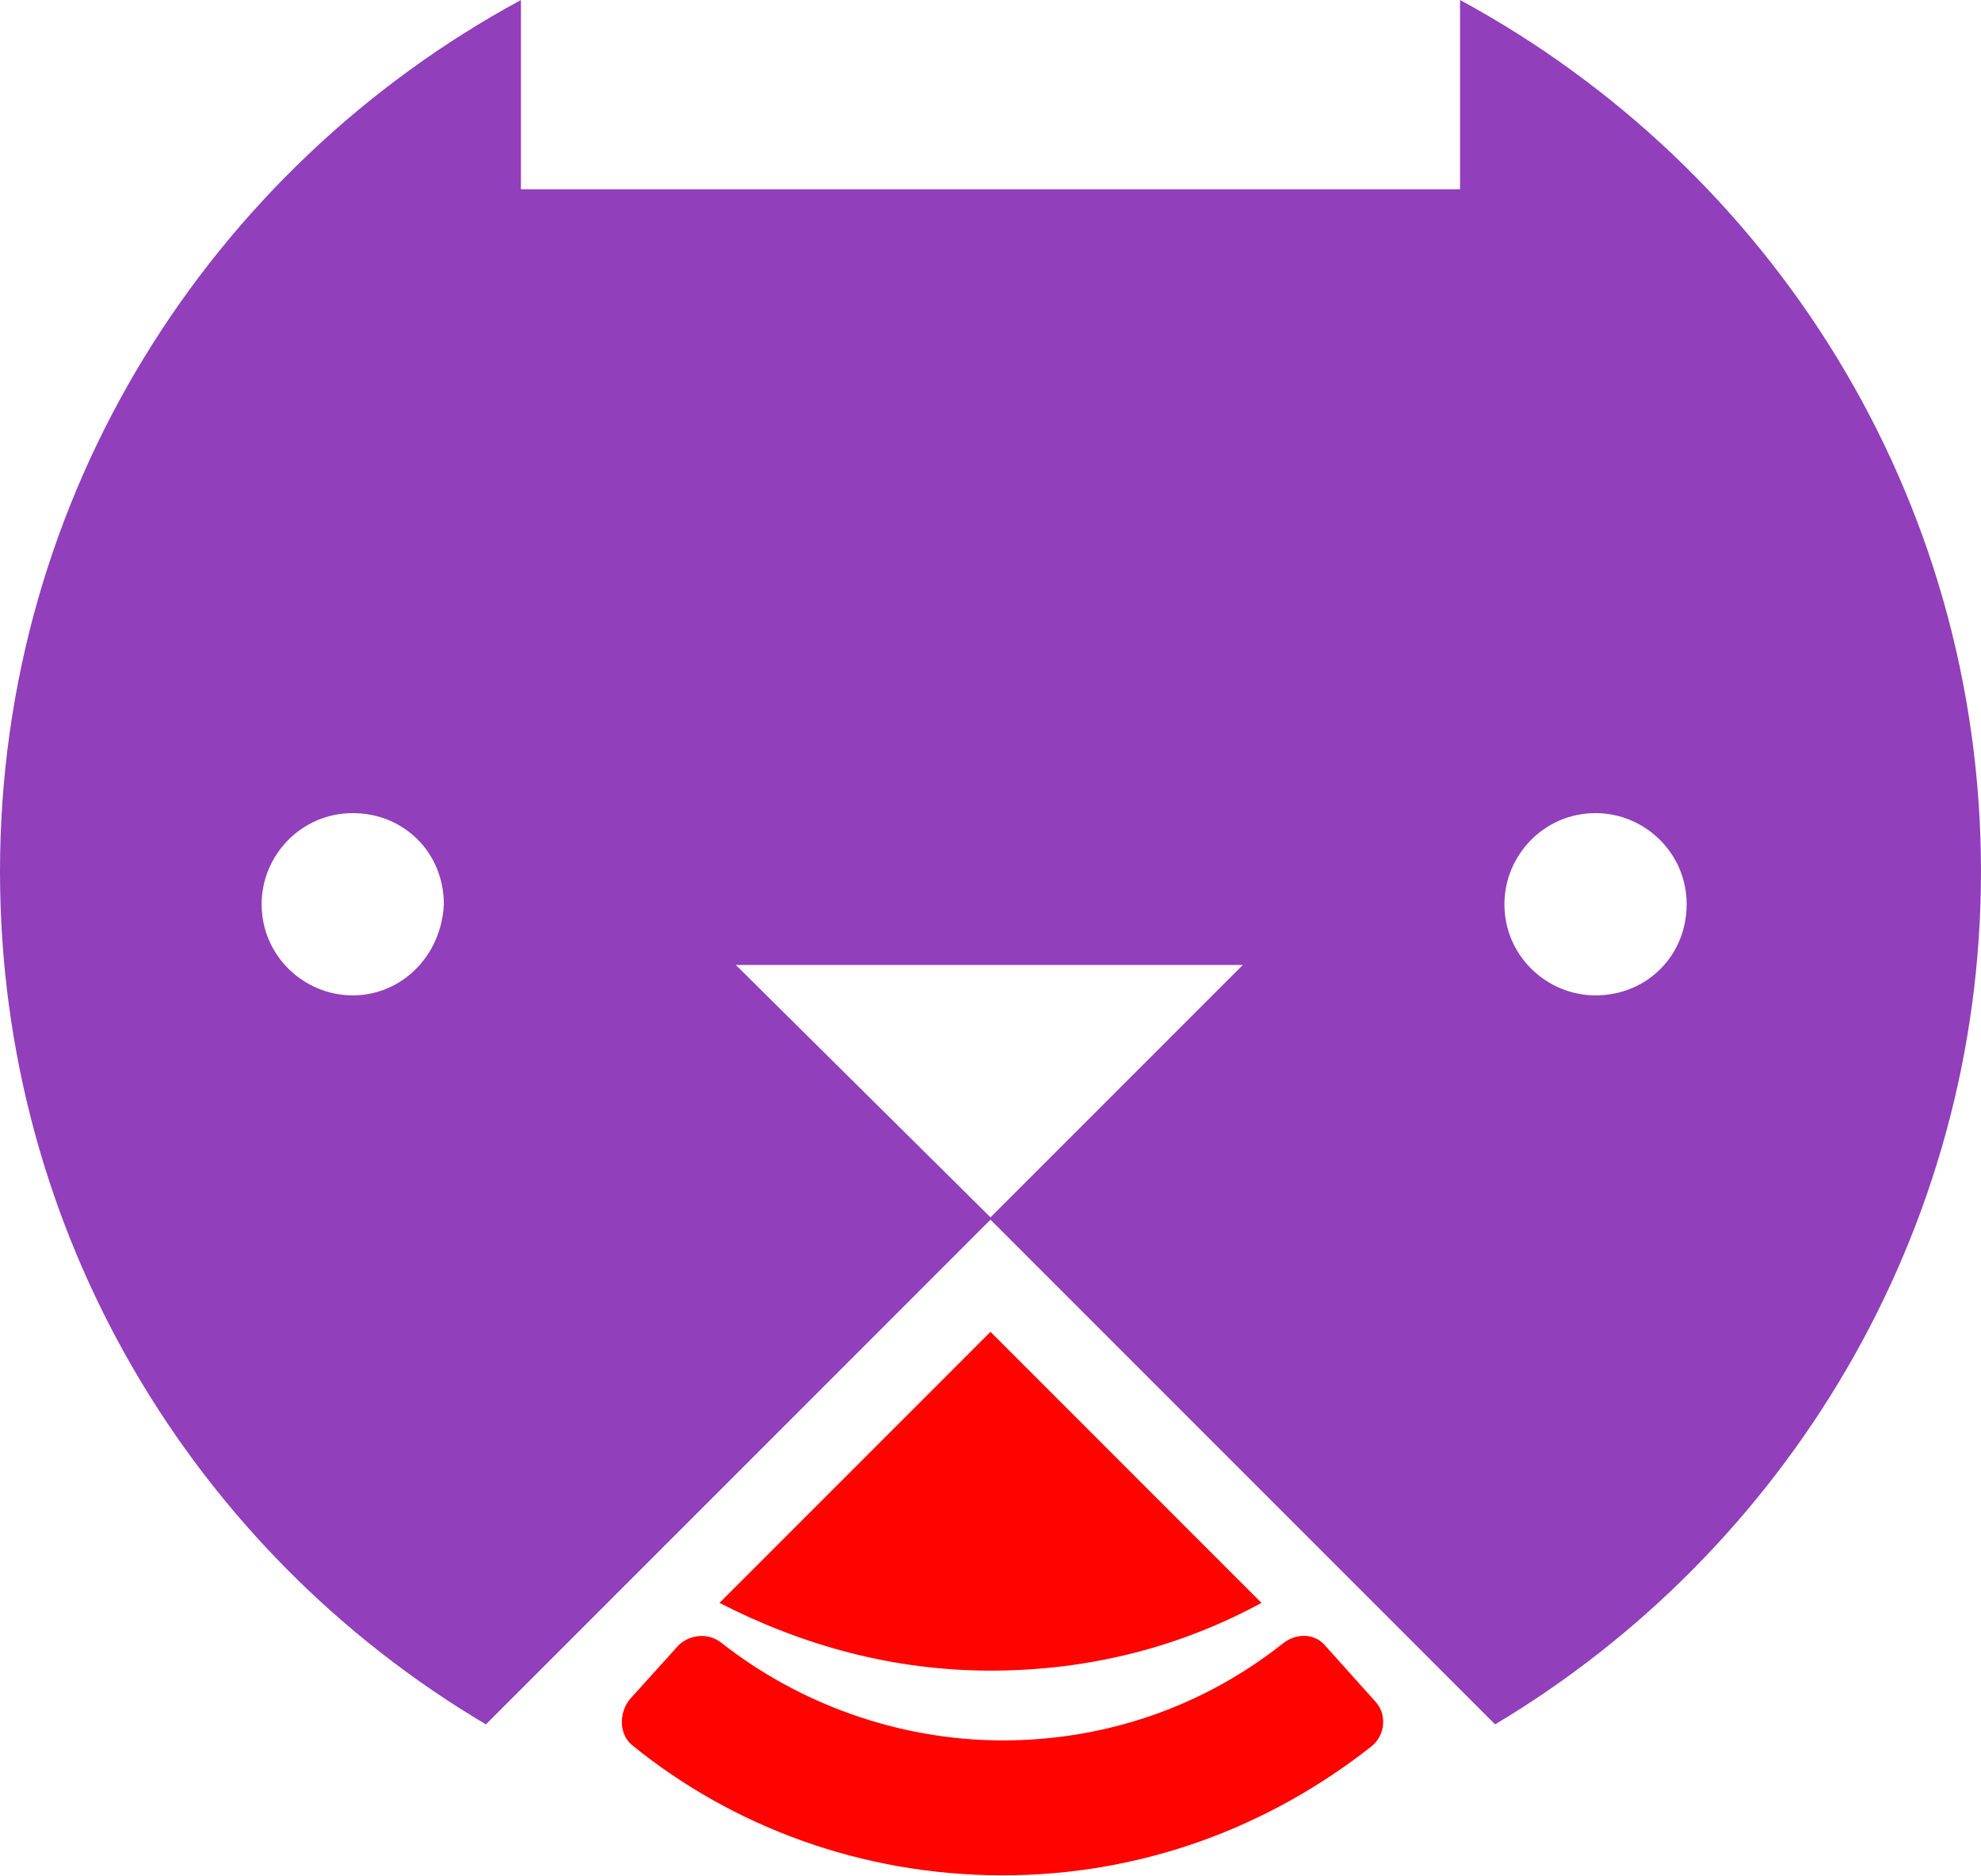
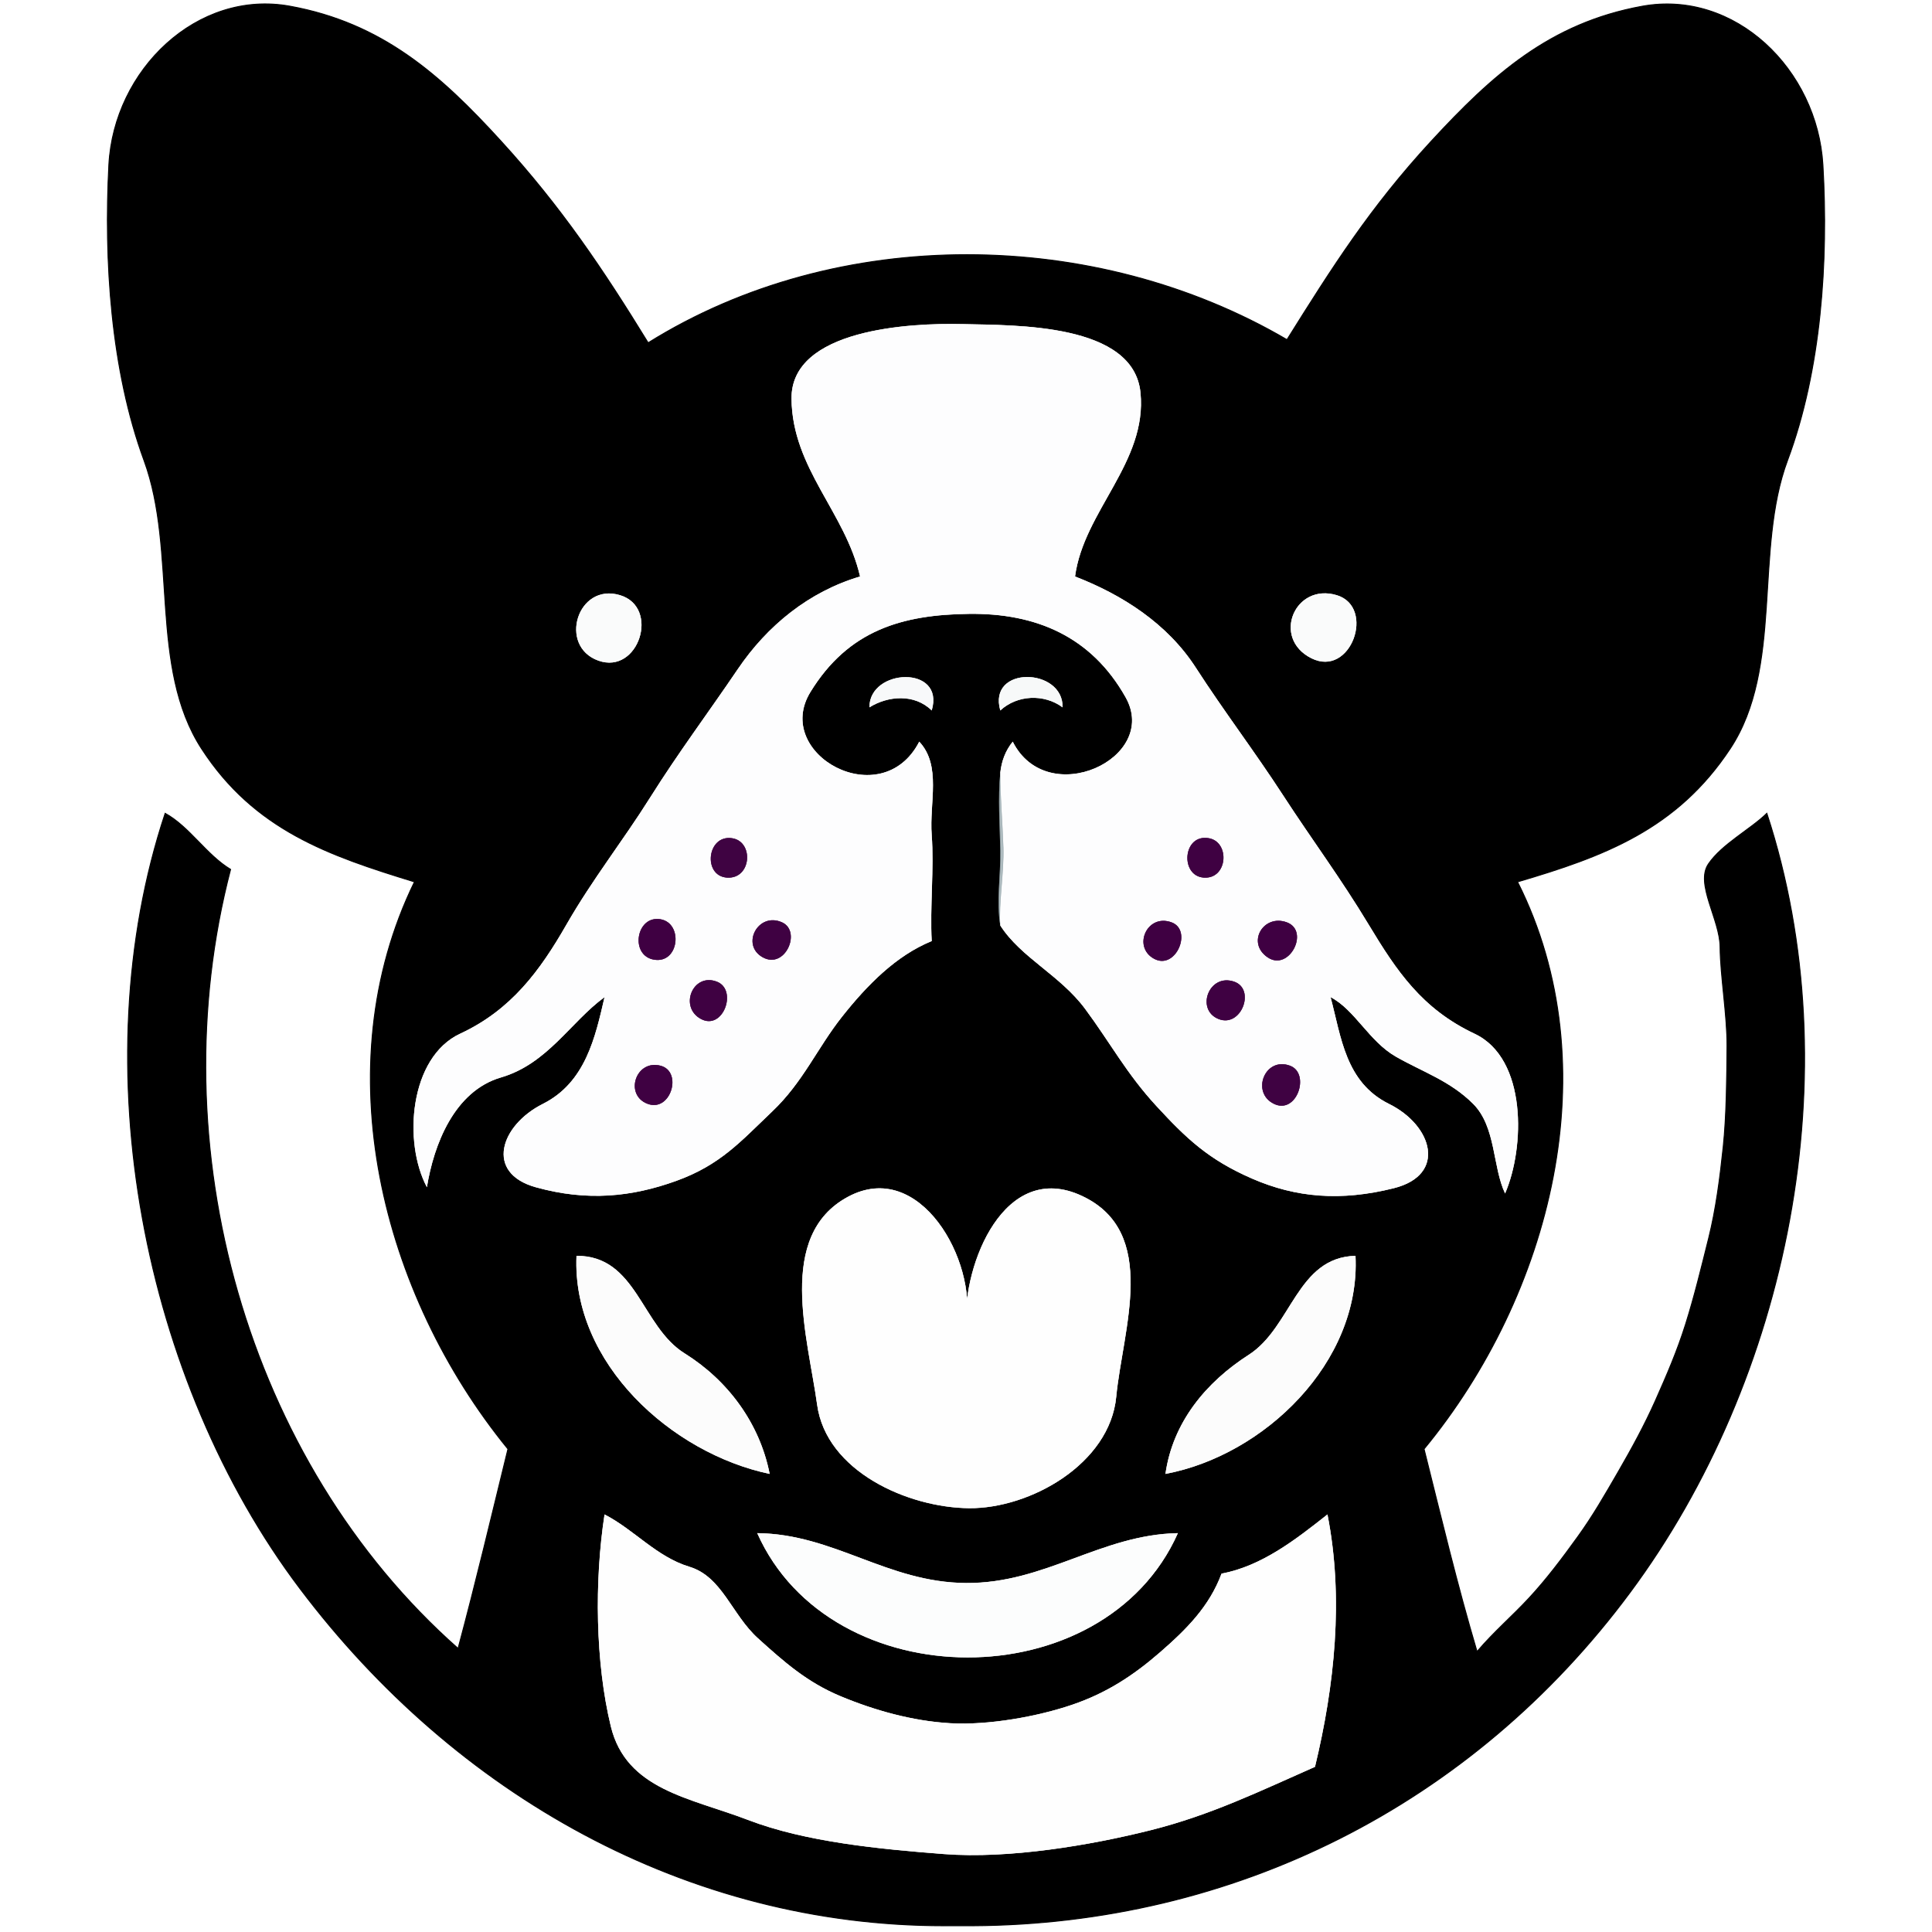
- <svg xmlns="http://www.w3.org/2000/svg" xmlns:ns1="https://sketch.io/dtd/" width="52.917mm" height="50.084mm" viewBox="0 0 52.917 50.084" version="1.1" id="svg248">
-   <defs id="defs245" />
-   <g id="layer1" transform="translate(-47.403,-93.59144)">
-     <g ns1:tool="clipart" transform="matrix(0.6240173,0,0,0.6240173,42.66047,86.04083)" id="g69">
-       <g ns1:uid="1" style="fill:#913fbb;fill-opacity:1" id="g67">
-         <path d="m 70.1,12.1 v 8.1 H 29.9 V 12.1 C 16.6,19.3 7.6,33.3 7.6,49.4 c 0,15.5 8.3,29.1 20.8,36.5 L 50,64.3 71.6,85.9 C 84,78.5 92.4,64.9 92.4,49.4 92.4,33.3 83.4,19.3 70.1,12.1 Z M 22.7,54.7 c -2.1,0 -3.9,-1.7 -3.9,-3.9 0,-2.1 1.7,-3.9 3.9,-3.9 2.2,0 3.9,1.7 3.9,3.9 -0.1,2.2 -1.8,3.9 -3.9,3.9 z M 50,64.2 39.1,53.4 H 60.8 Z M 75.9,54.7 C 73.8,54.7 72,53 72,50.8 c 0,-2.1 1.7,-3.9 3.9,-3.9 2.1,0 3.9,1.7 3.9,3.9 0,2.2 -1.7,3.9 -3.9,3.9 z" ns1:uid="2" id="path63" />
-         <path d="m 38.4,80.7 c 3.5,1.8 7.4,2.9 11.6,2.9 4.2,0 8.1,-1 11.6,-2.9 L 50,69.1 Z" ns1:uid="3" style="fill:#ff0300" id="path65" />
-       </g>
-     </g>
-     <g ns1:tool="clipart" transform="matrix(-9.5343132e-4,0.7207062,-0.7207062,-9.5343132e-4,855.4051,777.619)" id="g61">
-       <path d="m -882.979,1071.457 c -0.4,-0.5 -1.2,-0.6 -1.7,-0.1 l -2,1.8 c -0.5,0.4 -0.5,1.1 -0.1,1.6 2.3,2.9 3.6,6.5 3.6,10.4 0,3.9 -1.4,7.6 -3.6,10.4 -0.4,0.5 -0.3,1.2 0.1,1.6 l 2,1.8 c 0.5,0.4 1.3,0.4 1.7,-0.1 3,-3.7 4.8,-8.5 4.8,-13.7 0,-5.2 -1.8,-9.9 -4.8,-13.7 z" ns1:uid="3" style="fill:#ff0300;fill-opacity:1" id="path51" />
-     </g>
+ <svg xmlns="http://www.w3.org/2000/svg" viewBox="0 0 620 620" width="620" height="620">
+   <g fill="None" fill-opacity="0.0" stroke="#000000" stroke-opacity="0.00" stroke-width="0.3">
+     <path d=" M 0.00 620.00  L 620.00 620.00 L 620.00 0.00 L 0.00 0.00 L 0.00 620.00 M 312.00 618.00  C 309.18 618.27 305.76 618.27 303.00 618.00 C 220.66 618.00 146.33 576.18 96.23 509.77 C 46.13 443.36 25.98 342.33 53.00 261.00 C 60.84 265.31 66.21 274.31 74.00 279.00 C 50.82 367.59 79.04 468.96 147.00 529.00 C 152.70 507.75 157.77 486.38 163.00 465.00 C 122.48 415.30 103.96 342.59 133.00 283.00 C 105.57 274.59 81.64 266.41 64.70 240.30 C 47.75 214.20 56.92 176.92 46.22 147.78 C 35.52 118.64 33.33 83.48 34.93 52.93 C 36.53 22.37 63.33 -3.42 93.02 1.98 C 122.72 7.37 141.40 24.04 160.75 45.25 C 180.11 66.45 193.53 86.44 208.00 110.00 C 268.96 71.96 351.53 72.99 413.00 109.00 C 427.63 85.61 439.77 66.47 459.30 45.30 C 478.84 24.14 497.30 7.40 527.00 2.00 C 556.70 -3.40 583.22 22.21 585.00 53.00 C 586.78 83.79 584.48 118.73 573.67 147.67 C 562.86 176.61 572.37 214.31 555.25 240.25 C 538.12 266.18 514.69 274.86 487.00 283.00 C 516.83 342.24 497.64 415.70 457.00 465.00 C 462.43 486.72 467.62 508.53 474.00 530.00 C 479.54 523.50 485.16 518.78 490.75 512.75 C 496.33 506.72 501.34 500.06 506.25 493.25 C 511.17 486.45 515.02 479.71 519.31 472.31 C 523.59 464.90 527.71 457.41 531.31 449.31 C 534.90 441.20 538.16 433.73 540.93 424.93 C 543.70 416.13 546.01 406.65 548.33 397.33 C 550.65 388.01 551.95 378.01 553.00 368.00 C 554.05 357.99 554.15 345.53 554.22 335.78 C 554.29 326.03 552.04 312.91 552.00 304.00 C 551.96 295.09 543.92 283.63 548.25 277.25 C 552.58 270.87 561.78 266.12 567.00 261.00 C 594.19 344.24 573.90 442.62 523.08 511.08 C 472.27 579.55 395.70 617.57 312.00 618.00 Z" />
+   </g>
+   <g fill="None" fill-opacity="0.0" stroke="#000000" stroke-opacity="1.00" stroke-width="0.3">
+     <path d=" M 303.00 618.00  C 306.00 618.00 309.00 618.00 312.00 618.00 C 395.70 617.57 472.27 579.55 523.08 511.08 C 573.90 442.62 594.19 344.24 567.00 261.00 C 561.78 266.12 552.58 270.87 548.25 277.25 C 543.92 283.63 551.96 295.09 552.00 304.00 C 552.04 312.91 554.29 326.03 554.22 335.78 C 554.15 345.53 554.05 357.99 553.00 368.00 C 551.95 378.01 550.65 388.01 548.33 397.33 C 546.01 406.65 543.70 416.13 540.93 424.93 C 538.16 433.73 534.90 441.20 531.31 449.31 C 527.71 457.41 523.59 464.90 519.31 472.31 C 515.02 479.71 511.17 486.45 506.25 493.25 C 501.34 500.06 496.33 506.72 490.75 512.75 C 485.16 518.78 479.54 523.50 474.00 530.00 C 467.62 508.53 462.43 486.72 457.00 465.00 C 497.64 415.70 516.83 342.24 487.00 283.00 C 514.69 274.86 538.12 266.18 555.25 240.25 C 572.37 214.31 562.86 176.61 573.67 147.67 C 584.48 118.73 586.78 83.79 585.00 53.00 C 583.22 22.21 556.70 -3.40 527.00 2.00 C 497.30 7.40 478.84 24.14 459.30 45.30 C 439.77 66.47 427.63 85.61 413.00 109.00 C 351.53 72.99 268.96 71.96 208.00 110.00 C 193.53 86.44 180.11 66.45 160.75 45.25 C 141.40 24.04 122.72 7.37 93.02 1.98 C 63.33 -3.42 36.53 22.37 34.93 52.93 C 33.33 83.48 35.52 118.64 46.22 147.78 C 56.92 176.92 47.75 214.20 64.70 240.30 C 81.64 266.41 105.57 274.59 133.00 283.00 C 103.96 342.59 122.48 415.30 163.00 465.00 C 157.77 486.38 152.70 507.75 147.00 529.00 C 79.04 468.96 50.82 367.59 74.00 279.00 C 66.21 274.31 60.84 265.31 53.00 261.00 C 25.98 342.33 46.13 443.36 96.23 509.77 C 146.33 576.18 220.66 618.00 303.00 618.00 M 321.00 297.00  C 319.69 289.26 321.14 280.93 321.00 273.00 C 320.86 265.07 320.19 255.93 321.00 248.00 C 321.38 244.33 322.63 240.91 325.00 238.00 C 336.12 260.11 372.25 243.39 361.22 223.78 C 350.19 204.17 332.33 196.74 311.00 197.00 C 289.66 197.26 272.32 202.14 260.08 222.08 C 247.83 242.01 282.94 261.41 295.00 238.00 C 302.22 245.73 298.20 257.46 299.00 268.00 C 299.80 278.54 298.40 291.26 299.00 302.00 C 287.55 306.68 278.29 316.10 270.25 326.25 C 262.21 336.40 257.79 347.21 247.75 356.75 C 237.71 366.29 231.24 373.83 216.98 378.98 C 202.71 384.12 188.48 385.60 171.98 381.02 C 155.47 376.45 160.54 361.10 174.23 354.23 C 187.92 347.36 191.05 332.74 194.00 320.00 C 183.05 328.00 175.74 341.39 160.77 345.77 C 145.80 350.15 139.22 367.28 137.00 381.00 C 129.29 366.58 131.37 339.28 147.70 331.70 C 164.03 324.11 173.26 311.55 181.75 296.75 C 190.24 281.96 199.79 270.02 208.75 255.75 C 217.72 241.48 227.25 228.77 236.75 214.75 C 246.25 200.73 259.62 189.85 276.00 185.00 C 271.23 164.31 254.26 150.39 254.00 128.00 C 253.74 105.61 291.92 103.58 309.00 104.00 C 326.08 104.42 363.78 103.70 366.00 126.00 C 368.22 148.30 347.76 164.08 345.00 185.00 C 360.15 190.86 374.62 200.10 383.75 214.25 C 392.88 228.39 402.53 241.00 411.77 255.23 C 421.01 269.46 430.29 281.86 439.25 296.75 C 448.22 311.63 456.34 323.77 473.25 331.75 C 490.15 339.74 489.35 368.37 483.00 383.00 C 478.94 374.51 480.13 361.64 472.75 354.25 C 465.37 346.86 456.53 344.00 447.92 339.08 C 439.32 334.15 434.78 324.03 427.00 320.00 C 430.41 332.72 431.73 347.32 445.75 354.25 C 459.77 361.18 464.38 377.02 447.31 381.31 C 430.24 385.59 415.82 384.34 401.78 378.22 C 387.74 372.11 380.66 365.30 371.08 354.92 C 361.51 344.54 356.28 334.62 348.23 323.77 C 340.18 312.92 327.63 307.35 321.00 297.00 M 199.00 191.00  C 211.89 194.91 204.97 216.65 192.00 212.00 C 179.03 207.35 185.29 186.84 199.00 191.00 M 429.00 191.00  C 441.54 194.81 433.57 217.69 420.78 211.22 C 407.99 204.75 415.53 186.91 429.00 191.00 M 299.00 228.00  C 293.46 222.57 285.02 223.27 279.00 227.00 C 278.91 214.41 303.38 213.35 299.00 228.00 M 341.00 227.00  C 335.05 222.60 326.44 222.98 321.00 228.00 C 316.86 213.49 341.29 214.19 341.00 227.00 M 310.00 425.00  C 309.03 405.73 322.32 372.12 347.22 383.78 C 372.13 395.43 360.27 426.68 358.22 448.22 C 356.17 469.76 330.61 484.17 311.00 484.00 C 291.39 483.83 265.15 472.21 262.22 450.78 C 259.29 429.34 248.96 396.56 272.08 384.08 C 295.19 371.60 313.65 404.67 310.00 425.00 M 247.00 473.00  C 215.55 466.40 183.48 437.50 185.00 403.00 C 204.35 402.92 205.76 425.62 219.70 434.30 C 233.63 442.99 243.81 456.76 247.00 473.00 M 435.00 403.00  C 436.71 437.22 405.66 467.07 374.00 473.00 C 376.33 456.47 386.97 443.59 400.75 434.75 C 414.53 425.91 416.17 403.48 435.00 403.00 M 392.00 505.00  C 404.97 502.53 415.72 494.11 426.00 486.00 C 431.30 512.82 428.28 540.98 422.00 567.00 C 404.09 574.89 388.63 582.46 369.32 587.32 C 350.01 592.18 323.79 596.60 303.00 595.00 C 282.21 593.40 258.52 591.14 239.98 584.02 C 221.43 576.91 200.97 574.42 196.01 553.99 C 191.05 533.57 190.71 507.39 194.00 486.00 C 203.46 490.84 210.68 499.59 221.22 502.78 C 231.77 505.96 234.82 518.13 243.25 525.75 C 251.68 533.37 258.96 539.82 269.70 544.31 C 280.43 548.79 292.71 552.30 305.00 553.00 C 317.29 553.70 333.04 550.83 344.07 547.07 C 355.10 543.32 363.69 537.69 372.25 530.25 C 380.81 522.81 388.10 515.49 392.00 505.00 M 378.00 492.00  C 354.29 545.33 266.60 545.05 243.00 492.00 C 267.74 492.27 284.62 507.81 310.00 508.00 C 335.38 508.19 353.28 492.45 378.00 492.00 Z" />
+   </g>
+   <g fill="None" fill-opacity="0.0" stroke="#FDFDFE" stroke-opacity="1.00" stroke-width="0.3">
+     <path d=" M 321.00 248.00  C 320.96 255.09 321.75 264.14 322.00 272.00 C 322.25 279.86 320.49 290.05 321.00 297.00 C 327.63 307.35 340.18 312.92 348.23 323.77 C 356.28 334.62 361.51 344.54 371.08 354.92 C 380.66 365.30 387.74 372.11 401.78 378.22 C 415.82 384.34 430.24 385.59 447.31 381.31 C 464.38 377.02 459.77 361.18 445.75 354.25 C 431.73 347.32 430.41 332.72 427.00 320.00 C 434.78 324.03 439.32 334.15 447.92 339.08 C 456.53 344.00 465.37 346.86 472.75 354.25 C 480.13 361.64 478.94 374.51 483.00 383.00 C 489.35 368.37 490.15 339.74 473.25 331.75 C 456.34 323.77 448.22 311.63 439.25 296.75 C 430.29 281.86 421.01 269.46 411.77 255.23 C 402.53 241.00 392.88 228.39 383.75 214.25 C 374.62 200.10 360.15 190.86 345.00 185.00 C 347.76 164.08 368.22 148.30 366.00 126.00 C 363.78 103.70 326.08 104.42 309.00 104.00 C 291.92 103.58 253.74 105.61 254.00 128.00 C 254.26 150.39 271.23 164.31 276.00 185.00 C 259.62 189.85 246.25 200.73 236.75 214.75 C 227.25 228.77 217.72 241.48 208.75 255.75 C 199.79 270.02 190.24 281.96 181.75 296.75 C 173.26 311.55 164.03 324.11 147.70 331.70 C 131.37 339.28 129.29 366.58 137.00 381.00 C 139.22 367.28 145.80 350.15 160.77 345.77 C 175.74 341.39 183.05 328.00 194.00 320.00 C 191.05 332.74 187.92 347.36 174.23 354.23 C 160.54 361.10 155.47 376.45 171.98 381.02 C 188.48 385.60 202.71 384.12 216.98 378.98 C 231.24 373.83 237.71 366.29 247.75 356.75 C 257.79 347.21 262.21 336.40 270.25 326.25 C 278.29 316.10 287.55 306.68 299.00 302.00 C 298.40 291.26 299.80 278.54 299.00 268.00 C 298.20 257.46 302.22 245.73 295.00 238.00 C 282.94 261.41 247.83 242.01 260.08 222.08 C 272.32 202.14 289.66 197.26 311.00 197.00 C 332.33 196.74 350.19 204.17 361.22 223.78 C 372.25 243.39 336.12 260.11 325.00 238.00 C 322.63 240.91 321.38 244.33 321.00 248.00 M 235.00 269.00  C 242.00 270.12 241.17 282.16 233.30 281.64 C 225.44 281.13 226.85 267.69 235.00 269.00 M 388.00 269.00  C 394.79 270.27 394.02 282.18 386.30 281.64 C 378.59 281.11 379.52 267.42 388.00 269.00 M 212.00 295.00  C 219.28 296.29 217.99 309.21 209.99 307.99 C 202.00 306.78 204.08 293.60 212.00 295.00 M 251.00 296.00  C 257.30 298.88 251.97 311.20 244.78 307.22 C 237.59 303.24 243.31 292.49 251.00 296.00 M 376.00 296.00  C 382.79 298.54 377.32 311.49 370.33 307.67 C 363.34 303.85 368.09 293.04 376.00 296.00 M 413.00 296.00  C 420.42 298.78 413.68 311.93 406.78 307.22 C 399.88 302.51 405.48 293.18 413.00 296.00 M 230.00 315.00  C 236.83 317.56 232.11 330.81 224.97 327.02 C 217.83 323.23 222.27 312.10 230.00 315.00 M 396.00 315.00  C 403.07 317.37 398.35 329.98 391.00 327.00 C 383.65 324.02 387.90 312.28 396.00 315.00 M 212.00 342.00  C 219.17 343.89 215.27 357.07 207.78 354.22 C 200.28 351.36 203.99 339.89 212.00 342.00 M 414.00 342.00  C 420.60 344.47 416.18 357.86 408.78 354.22 C 401.38 350.58 405.90 338.97 414.00 342.00 Z" />
+   </g>
+   <g fill="None" fill-opacity="0.0" stroke="#FAFBFB" stroke-opacity="1.00" stroke-width="0.3">
+     <path d=" M 199.00 191.00  C 185.29 186.84 179.03 207.35 192.00 212.00 C 204.97 216.65 211.89 194.91 199.00 191.00 Z" />
+   </g>
+   <g fill="None" fill-opacity="0.0" stroke="#FAFBFB" stroke-opacity="1.00" stroke-width="0.3">
+     <path d=" M 429.00 191.00  C 415.53 186.91 407.99 204.75 420.78 211.22 C 433.57 217.69 441.54 194.81 429.00 191.00 Z" />
+   </g>
+   <g fill="None" fill-opacity="0.0" stroke="#F8F9FA" stroke-opacity="0.99" stroke-width="0.3">
+     <path d=" M 299.00 228.00  C 303.38 213.35 278.91 214.41 279.00 227.00 C 285.02 223.27 293.46 222.57 299.00 228.00 Z" />
+   </g>
+   <g fill="None" fill-opacity="0.0" stroke="#F7F9F9" stroke-opacity="1.00" stroke-width="0.3">
+     <path d=" M 341.00 227.00  C 341.29 214.19 316.86 213.49 321.00 228.00 C 326.44 222.98 335.05 222.60 341.00 227.00 Z" />
+   </g>
+   <g fill="None" fill-opacity="0.0" stroke="#94A6AA" stroke-opacity="0.75" stroke-width="0.3">
+     <path d=" M 321.00 297.00  C 320.49 290.05 322.25 279.86 322.00 272.00 C 321.75 264.14 320.96 255.09 321.00 248.00 C 320.19 255.93 320.86 265.07 321.00 273.00 C 321.14 280.93 319.69 289.26 321.00 297.00 Z" />
+   </g>
+   <g fill="None" fill-opacity="0.0" stroke="#3F0342" stroke-opacity="1.00" stroke-width="0.3">
+     <path d=" M 235.00 269.00  C 226.85 267.69 225.44 281.13 233.30 281.64 C 241.17 282.16 242.00 270.12 235.00 269.00 Z" />
+   </g>
+   <g fill="None" fill-opacity="0.0" stroke="#3F0142" stroke-opacity="1.00" stroke-width="0.3">
+     <path d=" M 388.00 269.00  C 379.52 267.42 378.59 281.11 386.30 281.64 C 394.02 282.18 394.79 270.27 388.00 269.00 Z" />
+   </g>
+   <g fill="None" fill-opacity="0.0" stroke="#3F0042" stroke-opacity="1.00" stroke-width="0.3">
+     <path d=" M 212.00 295.00  C 204.08 293.60 202.00 306.78 209.99 307.99 C 217.99 309.21 219.28 296.29 212.00 295.00 Z" />
+   </g>
+   <g fill="None" fill-opacity="0.0" stroke="#3F0142" stroke-opacity="1.00" stroke-width="0.3">
+     <path d=" M 251.00 296.00  C 243.31 292.49 237.59 303.24 244.78 307.22 C 251.97 311.20 257.30 298.88 251.00 296.00 Z" />
+   </g>
+   <g fill="None" fill-opacity="0.0" stroke="#3F0042" stroke-opacity="1.00" stroke-width="0.3">
+     <path d=" M 376.00 296.00  C 368.09 293.04 363.34 303.85 370.33 307.67 C 377.32 311.49 382.79 298.54 376.00 296.00 Z" />
+   </g>
+   <g fill="None" fill-opacity="0.0" stroke="#3F0042" stroke-opacity="1.00" stroke-width="0.3">
+     <path d=" M 413.00 296.00  C 405.48 293.18 399.88 302.51 406.78 307.22 C 413.68 311.93 420.42 298.78 413.00 296.00 Z" />
+   </g>
+   <g fill="None" fill-opacity="0.0" stroke="#3F0142" stroke-opacity="1.00" stroke-width="0.3">
+     <path d=" M 230.00 315.00  C 222.27 312.10 217.83 323.23 224.97 327.02 C 232.11 330.81 236.83 317.56 230.00 315.00 Z" />
+   </g>
+   <g fill="None" fill-opacity="0.0" stroke="#3F0142" stroke-opacity="1.00" stroke-width="0.3">
+     <path d=" M 396.00 315.00  C 387.90 312.28 383.65 324.02 391.00 327.00 C 398.35 329.98 403.07 317.37 396.00 315.00 Z" />
+   </g>
+   <g fill="None" fill-opacity="0.0" stroke="#3F0142" stroke-opacity="1.00" stroke-width="0.3">
+     <path d=" M 212.00 342.00  C 203.99 339.89 200.28 351.36 207.78 354.22 C 215.27 357.07 219.17 343.89 212.00 342.00 Z" />
+   </g>
+   <g fill="None" fill-opacity="0.0" stroke="#3F0242" stroke-opacity="1.00" stroke-width="0.3">
+     <path d=" M 414.00 342.00  C 405.90 338.97 401.38 350.58 408.78 354.22 C 416.18 357.86 420.60 344.47 414.00 342.00 Z" />
+   </g>
+   <g fill="None" fill-opacity="0.0" stroke="#FEFEFE" stroke-opacity="1.00" stroke-width="0.3">
+     <path d=" M 310.00 425.00  C 313.65 404.67 295.19 371.60 272.08 384.08 C 248.96 396.56 259.29 429.34 262.22 450.78 C 265.15 472.21 291.39 483.83 311.00 484.00 C 330.61 484.17 356.17 469.76 358.22 448.22 C 360.27 426.68 372.13 395.43 347.22 383.78 C 322.32 372.12 309.03 405.73 310.00 425.00 Z" />
+   </g>
+   <g fill="None" fill-opacity="0.0" stroke="#FCFCFC" stroke-opacity="1.00" stroke-width="0.3">
+     <path d=" M 247.00 473.00  C 243.81 456.76 233.63 442.99 219.70 434.30 C 205.76 425.62 204.35 402.92 185.00 403.00 C 183.48 437.50 215.55 466.40 247.00 473.00 Z" />
+   </g>
+   <g fill="None" fill-opacity="0.0" stroke="#FCFCFC" stroke-opacity="1.00" stroke-width="0.3">
+     <path d=" M 435.00 403.00  C 416.17 403.48 414.53 425.91 400.75 434.75 C 386.97 443.59 376.33 456.47 374.00 473.00 C 405.66 467.07 436.71 437.22 435.00 403.00 Z" />
+   </g>
+   <g fill="None" fill-opacity="0.0" stroke="#FEFEFE" stroke-opacity="1.00" stroke-width="0.3">
+     <path d=" M 392.00 505.00  C 388.10 515.49 380.81 522.81 372.25 530.25 C 363.69 537.69 355.10 543.32 344.07 547.07 C 333.04 550.83 317.29 553.70 305.00 553.00 C 292.71 552.30 280.43 548.79 269.70 544.31 C 258.96 539.82 251.68 533.37 243.25 525.75 C 234.82 518.13 231.77 505.96 221.22 502.78 C 210.68 499.59 203.46 490.84 194.00 486.00 C 190.71 507.39 191.05 533.57 196.01 553.99 C 200.97 574.42 221.43 576.91 239.98 584.02 C 258.52 591.14 282.21 593.40 303.00 595.00 C 323.79 596.60 350.01 592.18 369.32 587.32 C 388.63 582.46 404.09 574.89 422.00 567.00 C 428.28 540.98 431.30 512.82 426.00 486.00 C 415.72 494.11 404.97 502.53 392.00 505.00 Z" />
+   </g>
+   <g fill="None" fill-opacity="0.0" stroke="#FCFDFD" stroke-opacity="1.00" stroke-width="0.3">
+     <path d=" M 378.00 492.00  C 353.28 492.45 335.38 508.19 310.00 508.00 C 284.62 507.81 267.74 492.27 243.00 492.00 C 266.60 545.05 354.29 545.33 378.00 492.00 Z" />
+   </g>
+   <g fill="None" fill-opacity="0.0" stroke="#8A9BA2" stroke-opacity="0.13" stroke-width="0.3">
+     <path d=" M 312.00 618.00  C 309.00 618.00 306.00 618.00 303.00 618.00 C 305.76 618.27 309.18 618.27 312.00 618.00 Z" />
+   </g>
+   <g fill="#000000" fill-opacity="0.00" stroke="None">
+     <path d=" M 0.00 620.00  L 620.00 620.00 L 620.00 0.00 L 0.00 0.00 L 0.00 620.00 M 312.00 618.00  C 309.18 618.27 305.76 618.27 303.00 618.00 C 220.66 618.00 146.33 576.18 96.23 509.77 C 46.13 443.36 25.98 342.33 53.00 261.00 C 60.84 265.31 66.21 274.31 74.00 279.00 C 50.82 367.59 79.04 468.96 147.00 529.00 C 152.70 507.75 157.77 486.38 163.00 465.00 C 122.48 415.30 103.96 342.59 133.00 283.00 C 105.57 274.59 81.64 266.41 64.70 240.30 C 47.75 214.20 56.92 176.92 46.22 147.78 C 35.52 118.64 33.33 83.48 34.93 52.93 C 36.53 22.37 63.33 -3.42 93.02 1.98 C 122.72 7.37 141.40 24.04 160.75 45.25 C 180.11 66.45 193.53 86.44 208.00 110.00 C 268.96 71.96 351.53 72.99 413.00 109.00 C 427.63 85.61 439.77 66.47 459.30 45.30 C 478.84 24.14 497.30 7.40 527.00 2.00 C 556.70 -3.40 583.22 22.21 585.00 53.00 C 586.78 83.79 584.48 118.73 573.67 147.67 C 562.86 176.61 572.37 214.31 555.25 240.25 C 538.12 266.18 514.69 274.86 487.00 283.00 C 516.83 342.24 497.64 415.70 457.00 465.00 C 462.43 486.72 467.62 508.53 474.00 530.00 C 479.54 523.50 485.16 518.78 490.75 512.75 C 496.33 506.72 501.34 500.06 506.25 493.25 C 511.17 486.45 515.02 479.71 519.31 472.31 C 523.59 464.90 527.71 457.41 531.31 449.31 C 534.90 441.20 538.16 433.73 540.93 424.93 C 543.70 416.13 546.01 406.65 548.33 397.33 C 550.65 388.01 551.95 378.01 553.00 368.00 C 554.05 357.99 554.15 345.53 554.22 335.78 C 554.29 326.03 552.04 312.91 552.00 304.00 C 551.96 295.09 543.92 283.63 548.25 277.25 C 552.58 270.87 561.78 266.12 567.00 261.00 C 594.19 344.24 573.90 442.62 523.08 511.08 C 472.27 579.55 395.70 617.57 312.00 618.00 Z" />
+   </g>
+   <g fill="#000000" fill-opacity="1.00" stroke="None">
+     <path d=" M 303.00 618.00  C 306.00 618.00 309.00 618.00 312.00 618.00 C 395.70 617.57 472.27 579.55 523.08 511.08 C 573.90 442.62 594.19 344.24 567.00 261.00 C 561.78 266.12 552.58 270.87 548.25 277.25 C 543.92 283.63 551.96 295.09 552.00 304.00 C 552.04 312.91 554.29 326.03 554.22 335.78 C 554.15 345.53 554.05 357.99 553.00 368.00 C 551.95 378.01 550.65 388.01 548.33 397.33 C 546.01 406.65 543.70 416.13 540.93 424.93 C 538.16 433.73 534.90 441.20 531.31 449.31 C 527.71 457.41 523.59 464.90 519.31 472.31 C 515.02 479.71 511.17 486.45 506.25 493.25 C 501.34 500.06 496.33 506.72 490.75 512.75 C 485.16 518.78 479.54 523.50 474.00 530.00 C 467.62 508.53 462.43 486.72 457.00 465.00 C 497.64 415.70 516.83 342.24 487.00 283.00 C 514.69 274.86 538.12 266.18 555.25 240.25 C 572.37 214.31 562.86 176.61 573.67 147.67 C 584.48 118.73 586.78 83.79 585.00 53.00 C 583.22 22.21 556.70 -3.40 527.00 2.00 C 497.30 7.40 478.84 24.14 459.30 45.30 C 439.77 66.47 427.63 85.61 413.00 109.00 C 351.53 72.99 268.96 71.96 208.00 110.00 C 193.53 86.44 180.11 66.45 160.75 45.25 C 141.40 24.04 122.72 7.37 93.02 1.98 C 63.33 -3.42 36.53 22.37 34.93 52.93 C 33.33 83.48 35.52 118.64 46.22 147.78 C 56.92 176.92 47.75 214.20 64.70 240.30 C 81.64 266.41 105.57 274.59 133.00 283.00 C 103.96 342.59 122.48 415.30 163.00 465.00 C 157.77 486.38 152.70 507.75 147.00 529.00 C 79.04 468.96 50.82 367.59 74.00 279.00 C 66.21 274.31 60.84 265.31 53.00 261.00 C 25.98 342.33 46.13 443.36 96.23 509.77 C 146.33 576.18 220.66 618.00 303.00 618.00 M 321.00 297.00  C 319.69 289.26 321.14 280.93 321.00 273.00 C 320.86 265.07 320.19 255.93 321.00 248.00 C 321.38 244.33 322.63 240.91 325.00 238.00 C 336.12 260.11 372.25 243.39 361.22 223.78 C 350.19 204.17 332.33 196.74 311.00 197.00 C 289.66 197.26 272.32 202.14 260.08 222.08 C 247.83 242.01 282.94 261.41 295.00 238.00 C 302.22 245.73 298.20 257.46 299.00 268.00 C 299.80 278.54 298.40 291.26 299.00 302.00 C 287.55 306.68 278.29 316.10 270.25 326.25 C 262.21 336.40 257.79 347.21 247.75 356.75 C 237.71 366.29 231.24 373.83 216.98 378.98 C 202.71 384.12 188.48 385.60 171.98 381.02 C 155.47 376.45 160.54 361.10 174.23 354.23 C 187.92 347.36 191.05 332.74 194.00 320.00 C 183.05 328.00 175.74 341.39 160.77 345.77 C 145.80 350.15 139.22 367.28 137.00 381.00 C 129.29 366.58 131.37 339.28 147.70 331.70 C 164.03 324.11 173.26 311.55 181.75 296.75 C 190.24 281.96 199.79 270.02 208.75 255.75 C 217.72 241.48 227.25 228.77 236.75 214.75 C 246.25 200.73 259.62 189.85 276.00 185.00 C 271.23 164.31 254.26 150.39 254.00 128.00 C 253.74 105.61 291.92 103.58 309.00 104.00 C 326.08 104.42 363.78 103.70 366.00 126.00 C 368.22 148.30 347.76 164.08 345.00 185.00 C 360.15 190.86 374.62 200.10 383.75 214.25 C 392.88 228.39 402.53 241.00 411.77 255.23 C 421.01 269.46 430.29 281.86 439.25 296.75 C 448.22 311.63 456.34 323.77 473.25 331.75 C 490.15 339.74 489.35 368.37 483.00 383.00 C 478.94 374.51 480.13 361.64 472.75 354.25 C 465.37 346.86 456.53 344.00 447.92 339.08 C 439.32 334.15 434.78 324.03 427.00 320.00 C 430.41 332.72 431.73 347.32 445.75 354.25 C 459.77 361.18 464.38 377.02 447.31 381.31 C 430.24 385.59 415.82 384.34 401.78 378.22 C 387.74 372.11 380.66 365.30 371.08 354.92 C 361.51 344.54 356.28 334.62 348.23 323.77 C 340.18 312.92 327.63 307.35 321.00 297.00 M 199.00 191.00  C 211.89 194.91 204.97 216.65 192.00 212.00 C 179.03 207.35 185.29 186.84 199.00 191.00 M 429.00 191.00  C 441.54 194.81 433.57 217.69 420.78 211.22 C 407.99 204.75 415.53 186.91 429.00 191.00 M 299.00 228.00  C 293.46 222.57 285.02 223.27 279.00 227.00 C 278.91 214.41 303.38 213.35 299.00 228.00 M 341.00 227.00  C 335.05 222.60 326.44 222.98 321.00 228.00 C 316.86 213.49 341.29 214.19 341.00 227.00 M 310.00 425.00  C 309.03 405.73 322.32 372.12 347.22 383.78 C 372.13 395.43 360.27 426.68 358.22 448.22 C 356.17 469.76 330.61 484.17 311.00 484.00 C 291.39 483.83 265.15 472.21 262.22 450.78 C 259.29 429.34 248.96 396.56 272.08 384.08 C 295.19 371.60 313.65 404.67 310.00 425.00 M 247.00 473.00  C 215.55 466.40 183.48 437.50 185.00 403.00 C 204.35 402.92 205.76 425.62 219.70 434.30 C 233.63 442.99 243.81 456.76 247.00 473.00 M 435.00 403.00  C 436.71 437.22 405.66 467.07 374.00 473.00 C 376.33 456.47 386.97 443.59 400.75 434.75 C 414.53 425.91 416.17 403.48 435.00 403.00 M 392.00 505.00  C 404.97 502.53 415.72 494.11 426.00 486.00 C 431.30 512.82 428.28 540.98 422.00 567.00 C 404.09 574.89 388.63 582.46 369.32 587.32 C 350.01 592.18 323.79 596.60 303.00 595.00 C 282.21 593.40 258.52 591.14 239.98 584.02 C 221.43 576.91 200.97 574.42 196.01 553.99 C 191.05 533.57 190.71 507.39 194.00 486.00 C 203.46 490.84 210.68 499.59 221.22 502.78 C 231.77 505.96 234.82 518.13 243.25 525.75 C 251.68 533.37 258.96 539.82 269.70 544.31 C 280.43 548.79 292.71 552.30 305.00 553.00 C 317.29 553.70 333.04 550.83 344.07 547.07 C 355.10 543.32 363.69 537.69 372.25 530.25 C 380.81 522.81 388.10 515.49 392.00 505.00 M 378.00 492.00  C 354.29 545.33 266.60 545.05 243.00 492.00 C 267.74 492.27 284.62 507.81 310.00 508.00 C 335.38 508.19 353.28 492.45 378.00 492.00 Z" />
+   </g>
+   <g fill="#FDFDFE" fill-opacity="1.00" stroke="None">
+     <path d=" M 321.00 248.00  C 320.96 255.09 321.75 264.14 322.00 272.00 C 322.25 279.86 320.49 290.05 321.00 297.00 C 327.63 307.35 340.18 312.92 348.23 323.77 C 356.28 334.62 361.51 344.54 371.08 354.92 C 380.66 365.30 387.74 372.11 401.78 378.22 C 415.82 384.34 430.24 385.59 447.31 381.31 C 464.38 377.02 459.77 361.18 445.75 354.25 C 431.73 347.32 430.41 332.72 427.00 320.00 C 434.78 324.03 439.32 334.15 447.92 339.08 C 456.53 344.00 465.37 346.86 472.75 354.25 C 480.13 361.64 478.94 374.51 483.00 383.00 C 489.35 368.37 490.15 339.74 473.25 331.75 C 456.34 323.77 448.22 311.63 439.25 296.75 C 430.29 281.86 421.01 269.46 411.77 255.23 C 402.53 241.00 392.88 228.39 383.75 214.25 C 374.62 200.10 360.15 190.86 345.00 185.00 C 347.76 164.08 368.22 148.30 366.00 126.00 C 363.78 103.70 326.08 104.42 309.00 104.00 C 291.92 103.58 253.74 105.61 254.00 128.00 C 254.26 150.39 271.23 164.31 276.00 185.00 C 259.62 189.85 246.25 200.73 236.75 214.75 C 227.25 228.77 217.72 241.48 208.75 255.75 C 199.79 270.02 190.24 281.96 181.75 296.75 C 173.26 311.55 164.03 324.11 147.70 331.70 C 131.37 339.28 129.29 366.58 137.00 381.00 C 139.22 367.28 145.80 350.15 160.77 345.77 C 175.74 341.39 183.05 328.00 194.00 320.00 C 191.05 332.74 187.92 347.36 174.23 354.23 C 160.54 361.10 155.47 376.45 171.98 381.02 C 188.48 385.60 202.71 384.12 216.98 378.98 C 231.24 373.83 237.71 366.29 247.75 356.75 C 257.79 347.21 262.21 336.40 270.25 326.25 C 278.29 316.10 287.55 306.68 299.00 302.00 C 298.40 291.26 299.80 278.54 299.00 268.00 C 298.20 257.46 302.22 245.73 295.00 238.00 C 282.94 261.41 247.83 242.01 260.08 222.08 C 272.32 202.14 289.66 197.26 311.00 197.00 C 332.33 196.74 350.19 204.17 361.22 223.78 C 372.25 243.39 336.12 260.11 325.00 238.00 C 322.63 240.91 321.38 244.33 321.00 248.00 M 235.00 269.00  C 242.00 270.12 241.17 282.16 233.30 281.64 C 225.44 281.13 226.85 267.69 235.00 269.00 M 388.00 269.00  C 394.79 270.27 394.02 282.18 386.30 281.64 C 378.59 281.11 379.52 267.42 388.00 269.00 M 212.00 295.00  C 219.28 296.29 217.99 309.21 209.99 307.99 C 202.00 306.78 204.08 293.60 212.00 295.00 M 251.00 296.00  C 257.30 298.88 251.97 311.20 244.78 307.22 C 237.59 303.24 243.31 292.49 251.00 296.00 M 376.00 296.00  C 382.79 298.54 377.32 311.49 370.33 307.67 C 363.34 303.85 368.09 293.04 376.00 296.00 M 413.00 296.00  C 420.42 298.78 413.68 311.93 406.78 307.22 C 399.88 302.51 405.48 293.18 413.00 296.00 M 230.00 315.00  C 236.83 317.56 232.11 330.81 224.97 327.02 C 217.83 323.23 222.27 312.10 230.00 315.00 M 396.00 315.00  C 403.07 317.37 398.35 329.98 391.00 327.00 C 383.65 324.02 387.90 312.28 396.00 315.00 M 212.00 342.00  C 219.17 343.89 215.27 357.07 207.78 354.22 C 200.28 351.36 203.99 339.89 212.00 342.00 M 414.00 342.00  C 420.60 344.47 416.18 357.86 408.78 354.22 C 401.38 350.58 405.90 338.97 414.00 342.00 Z" />
+   </g>
+   <g fill="#FAFBFB" fill-opacity="1.00" stroke="None">
+     <path d=" M 199.00 191.00  C 185.29 186.84 179.03 207.35 192.00 212.00 C 204.97 216.65 211.89 194.91 199.00 191.00 Z" />
+   </g>
+   <g fill="#FAFBFB" fill-opacity="1.00" stroke="None">
+     <path d=" M 429.00 191.00  C 415.53 186.91 407.99 204.75 420.78 211.22 C 433.57 217.69 441.54 194.81 429.00 191.00 Z" />
+   </g>
+   <g fill="#F8F9FA" fill-opacity="0.99" stroke="None">
+     <path d=" M 299.00 228.00  C 303.38 213.35 278.91 214.41 279.00 227.00 C 285.02 223.27 293.46 222.57 299.00 228.00 Z" />
+   </g>
+   <g fill="#F7F9F9" fill-opacity="1.00" stroke="None">
+     <path d=" M 341.00 227.00  C 341.29 214.19 316.86 213.49 321.00 228.00 C 326.44 222.98 335.05 222.60 341.00 227.00 Z" />
+   </g>
+   <g fill="#94A6AA" fill-opacity="0.75" stroke="None">
+     <path d=" M 321.00 297.00  C 320.49 290.05 322.25 279.86 322.00 272.00 C 321.75 264.14 320.96 255.09 321.00 248.00 C 320.19 255.93 320.86 265.07 321.00 273.00 C 321.14 280.93 319.69 289.26 321.00 297.00 Z" />
+   </g>
+   <g fill="#3F0342" fill-opacity="1.00" stroke="None">
+     <path d=" M 235.00 269.00  C 226.85 267.69 225.44 281.13 233.30 281.64 C 241.17 282.16 242.00 270.12 235.00 269.00 Z" />
+   </g>
+   <g fill="#3F0142" fill-opacity="1.00" stroke="None">
+     <path d=" M 388.00 269.00  C 379.52 267.42 378.59 281.11 386.30 281.64 C 394.02 282.18 394.79 270.27 388.00 269.00 Z" />
+   </g>
+   <g fill="#3F0042" fill-opacity="1.00" stroke="None">
+     <path d=" M 212.00 295.00  C 204.08 293.60 202.00 306.78 209.99 307.99 C 217.99 309.21 219.28 296.29 212.00 295.00 Z" />
+   </g>
+   <g fill="#3F0142" fill-opacity="1.00" stroke="None">
+     <path d=" M 251.00 296.00  C 243.31 292.49 237.59 303.24 244.78 307.22 C 251.97 311.20 257.30 298.88 251.00 296.00 Z" />
+   </g>
+   <g fill="#3F0042" fill-opacity="1.00" stroke="None">
+     <path d=" M 376.00 296.00  C 368.09 293.04 363.34 303.85 370.33 307.67 C 377.32 311.49 382.79 298.54 376.00 296.00 Z" />
+   </g>
+   <g fill="#3F0042" fill-opacity="1.00" stroke="None">
+     <path d=" M 413.00 296.00  C 405.48 293.18 399.88 302.51 406.78 307.22 C 413.68 311.93 420.42 298.78 413.00 296.00 Z" />
+   </g>
+   <g fill="#3F0142" fill-opacity="1.00" stroke="None">
+     <path d=" M 230.00 315.00  C 222.27 312.10 217.83 323.23 224.97 327.02 C 232.11 330.81 236.83 317.56 230.00 315.00 Z" />
+   </g>
+   <g fill="#3F0142" fill-opacity="1.00" stroke="None">
+     <path d=" M 396.00 315.00  C 387.90 312.28 383.65 324.02 391.00 327.00 C 398.35 329.98 403.07 317.37 396.00 315.00 Z" />
+   </g>
+   <g fill="#3F0142" fill-opacity="1.00" stroke="None">
+     <path d=" M 212.00 342.00  C 203.99 339.89 200.28 351.36 207.78 354.22 C 215.27 357.07 219.17 343.89 212.00 342.00 Z" />
+   </g>
+   <g fill="#3F0242" fill-opacity="1.00" stroke="None">
+     <path d=" M 414.00 342.00  C 405.90 338.97 401.38 350.58 408.78 354.22 C 416.18 357.86 420.60 344.47 414.00 342.00 Z" />
+   </g>
+   <g fill="#FEFEFE" fill-opacity="1.00" stroke="None">
+     <path d=" M 310.00 425.00  C 313.65 404.67 295.19 371.60 272.08 384.08 C 248.96 396.56 259.29 429.34 262.22 450.78 C 265.15 472.21 291.39 483.83 311.00 484.00 C 330.61 484.17 356.17 469.76 358.22 448.22 C 360.27 426.68 372.13 395.43 347.22 383.78 C 322.32 372.12 309.03 405.73 310.00 425.00 Z" />
+   </g>
+   <g fill="#FCFCFC" fill-opacity="1.00" stroke="None">
+     <path d=" M 247.00 473.00  C 243.81 456.76 233.63 442.99 219.70 434.30 C 205.76 425.62 204.35 402.92 185.00 403.00 C 183.48 437.50 215.55 466.40 247.00 473.00 Z" />
+   </g>
+   <g fill="#FCFCFC" fill-opacity="1.00" stroke="None">
+     <path d=" M 435.00 403.00  C 416.17 403.48 414.53 425.91 400.75 434.75 C 386.97 443.59 376.33 456.47 374.00 473.00 C 405.66 467.07 436.71 437.22 435.00 403.00 Z" />
+   </g>
+   <g fill="#FEFEFE" fill-opacity="1.00" stroke="None">
+     <path d=" M 392.00 505.00  C 388.10 515.49 380.81 522.81 372.25 530.25 C 363.69 537.69 355.10 543.32 344.07 547.07 C 333.04 550.83 317.29 553.70 305.00 553.00 C 292.71 552.30 280.43 548.79 269.70 544.31 C 258.96 539.82 251.68 533.37 243.25 525.75 C 234.82 518.13 231.77 505.96 221.22 502.78 C 210.68 499.59 203.46 490.84 194.00 486.00 C 190.71 507.39 191.05 533.57 196.01 553.99 C 200.97 574.42 221.43 576.91 239.98 584.02 C 258.52 591.14 282.21 593.40 303.00 595.00 C 323.79 596.60 350.01 592.18 369.32 587.32 C 388.63 582.46 404.09 574.89 422.00 567.00 C 428.28 540.98 431.30 512.82 426.00 486.00 C 415.72 494.11 404.97 502.53 392.00 505.00 Z" />
+   </g>
+   <g fill="#FCFDFD" fill-opacity="1.00" stroke="None">
+     <path d=" M 378.00 492.00  C 353.28 492.45 335.38 508.19 310.00 508.00 C 284.62 507.81 267.74 492.27 243.00 492.00 C 266.60 545.05 354.29 545.33 378.00 492.00 Z" />
+   </g>
+   <g fill="#8A9BA2" fill-opacity="0.13" stroke="None">
+     <path d=" M 312.00 618.00  C 309.00 618.00 306.00 618.00 303.00 618.00 C 305.76 618.27 309.18 618.27 312.00 618.00 Z" />
  </g>
</svg>
